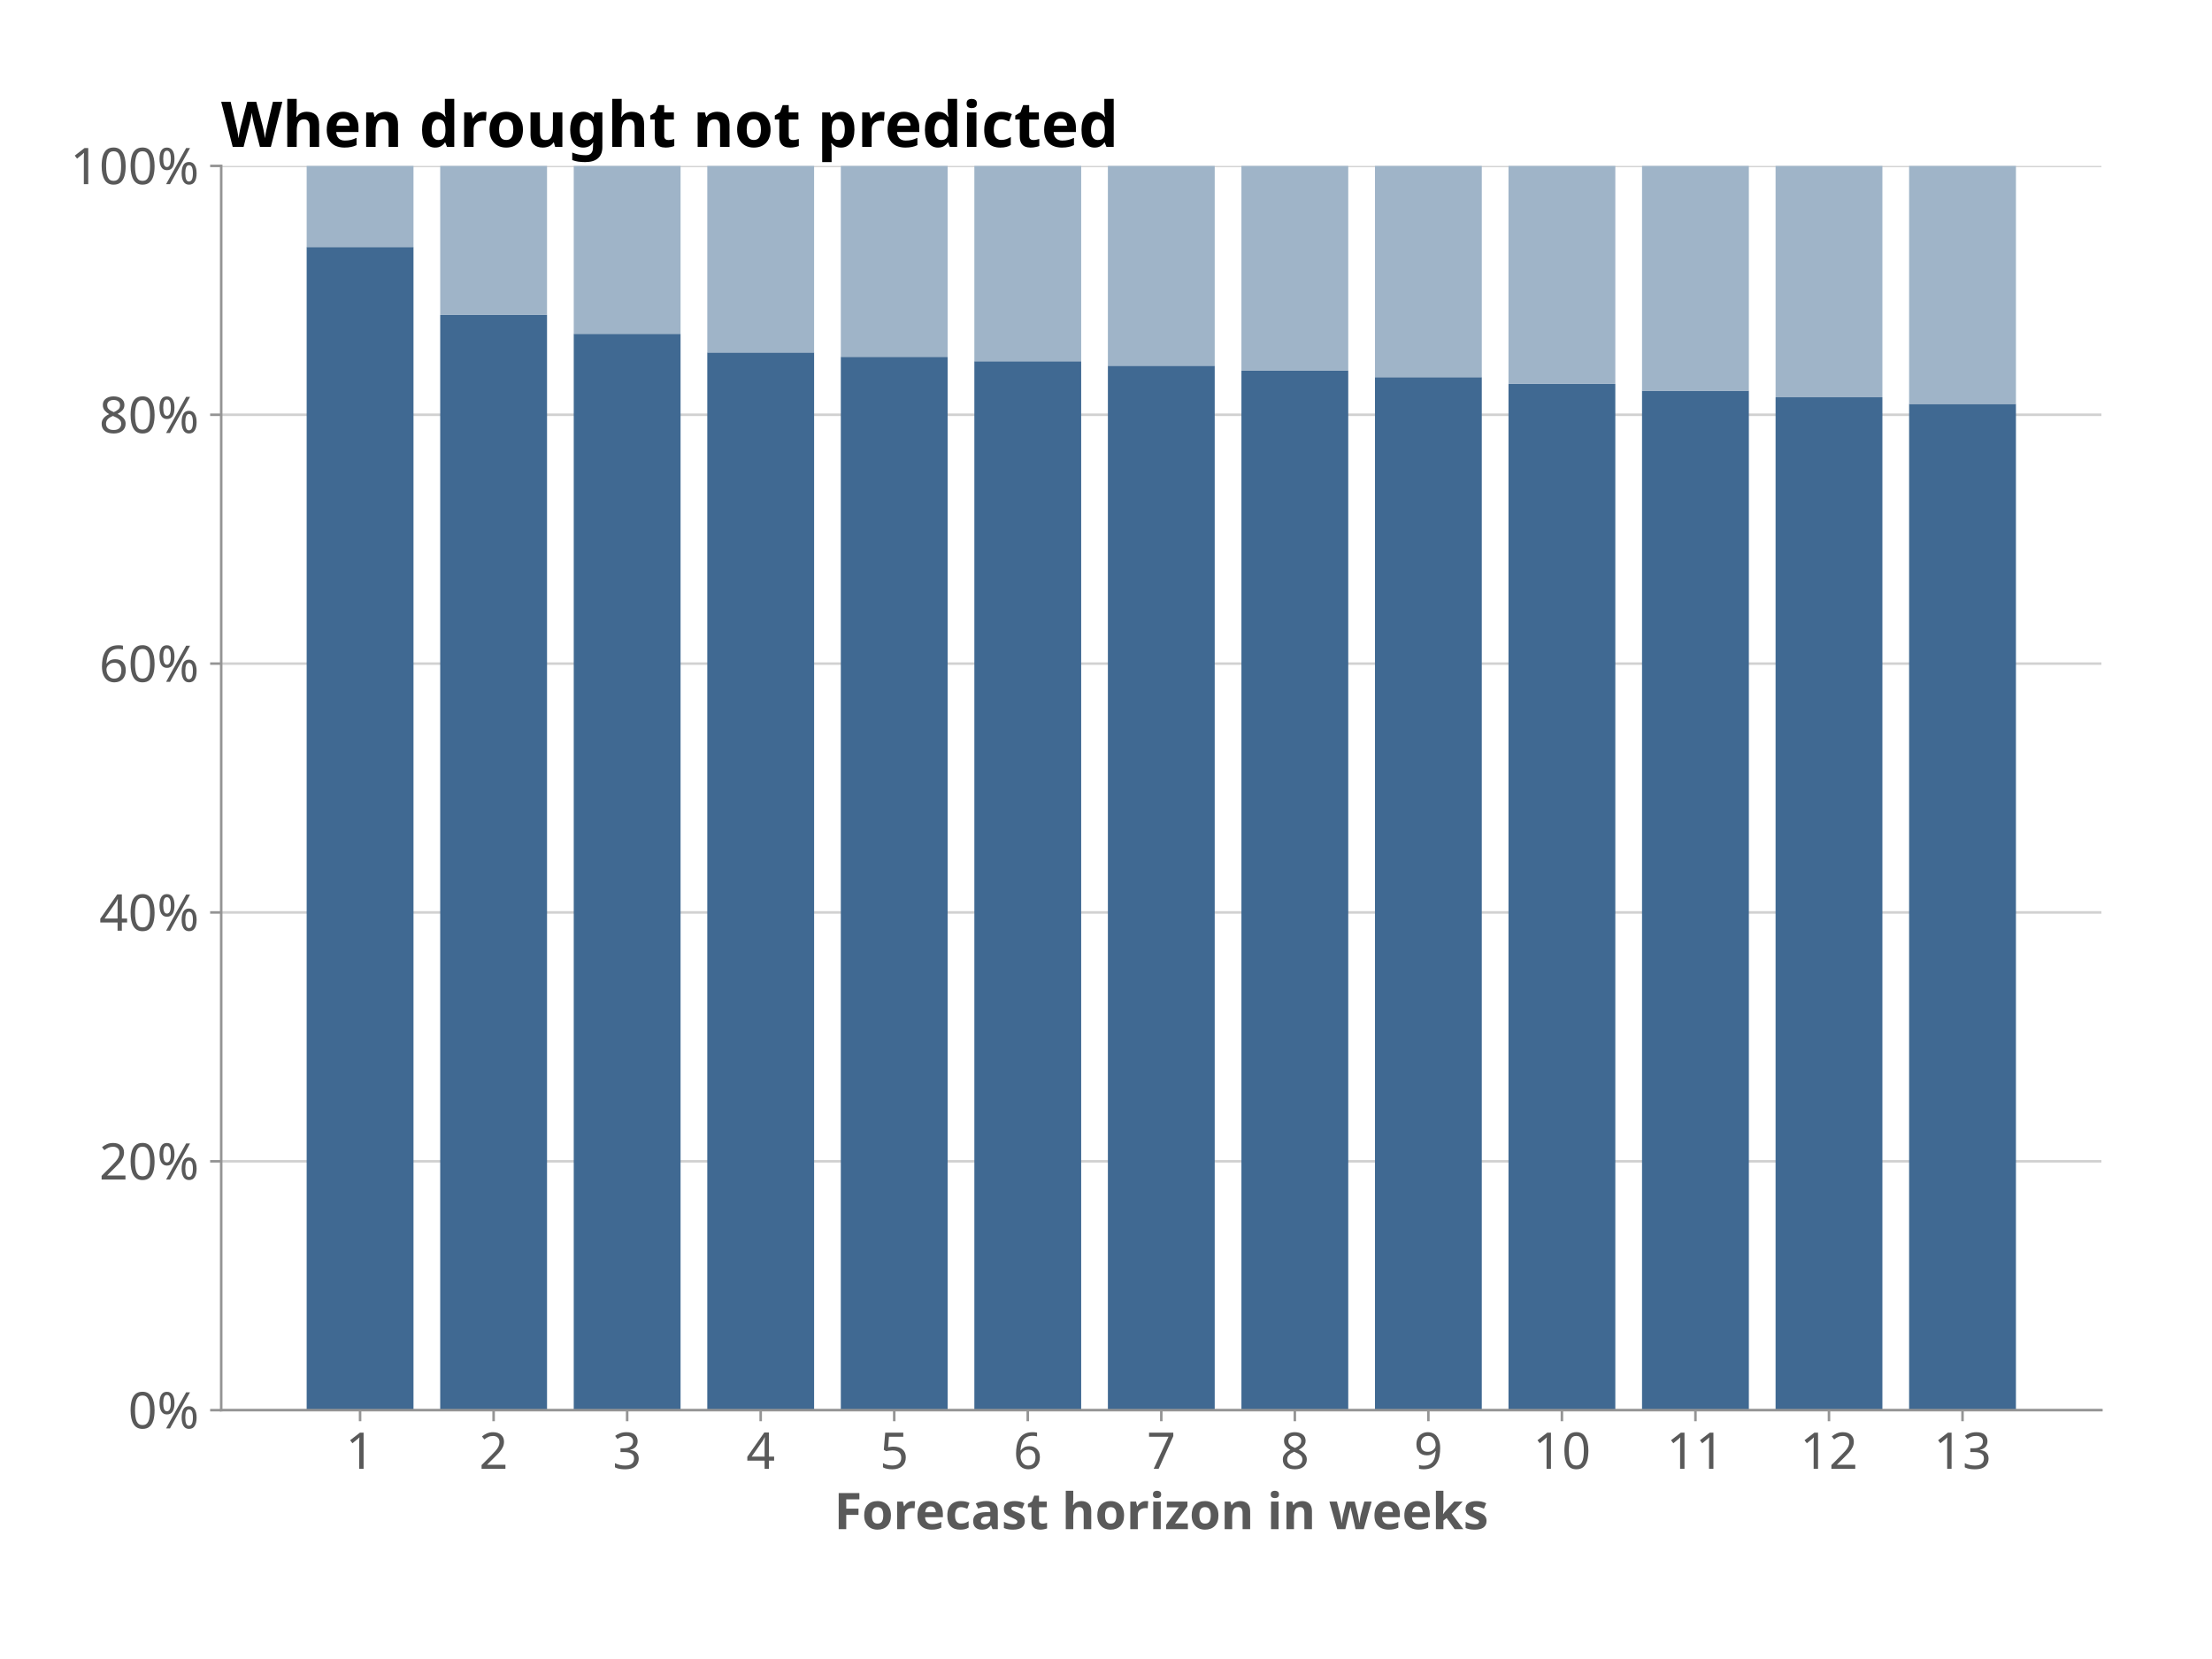
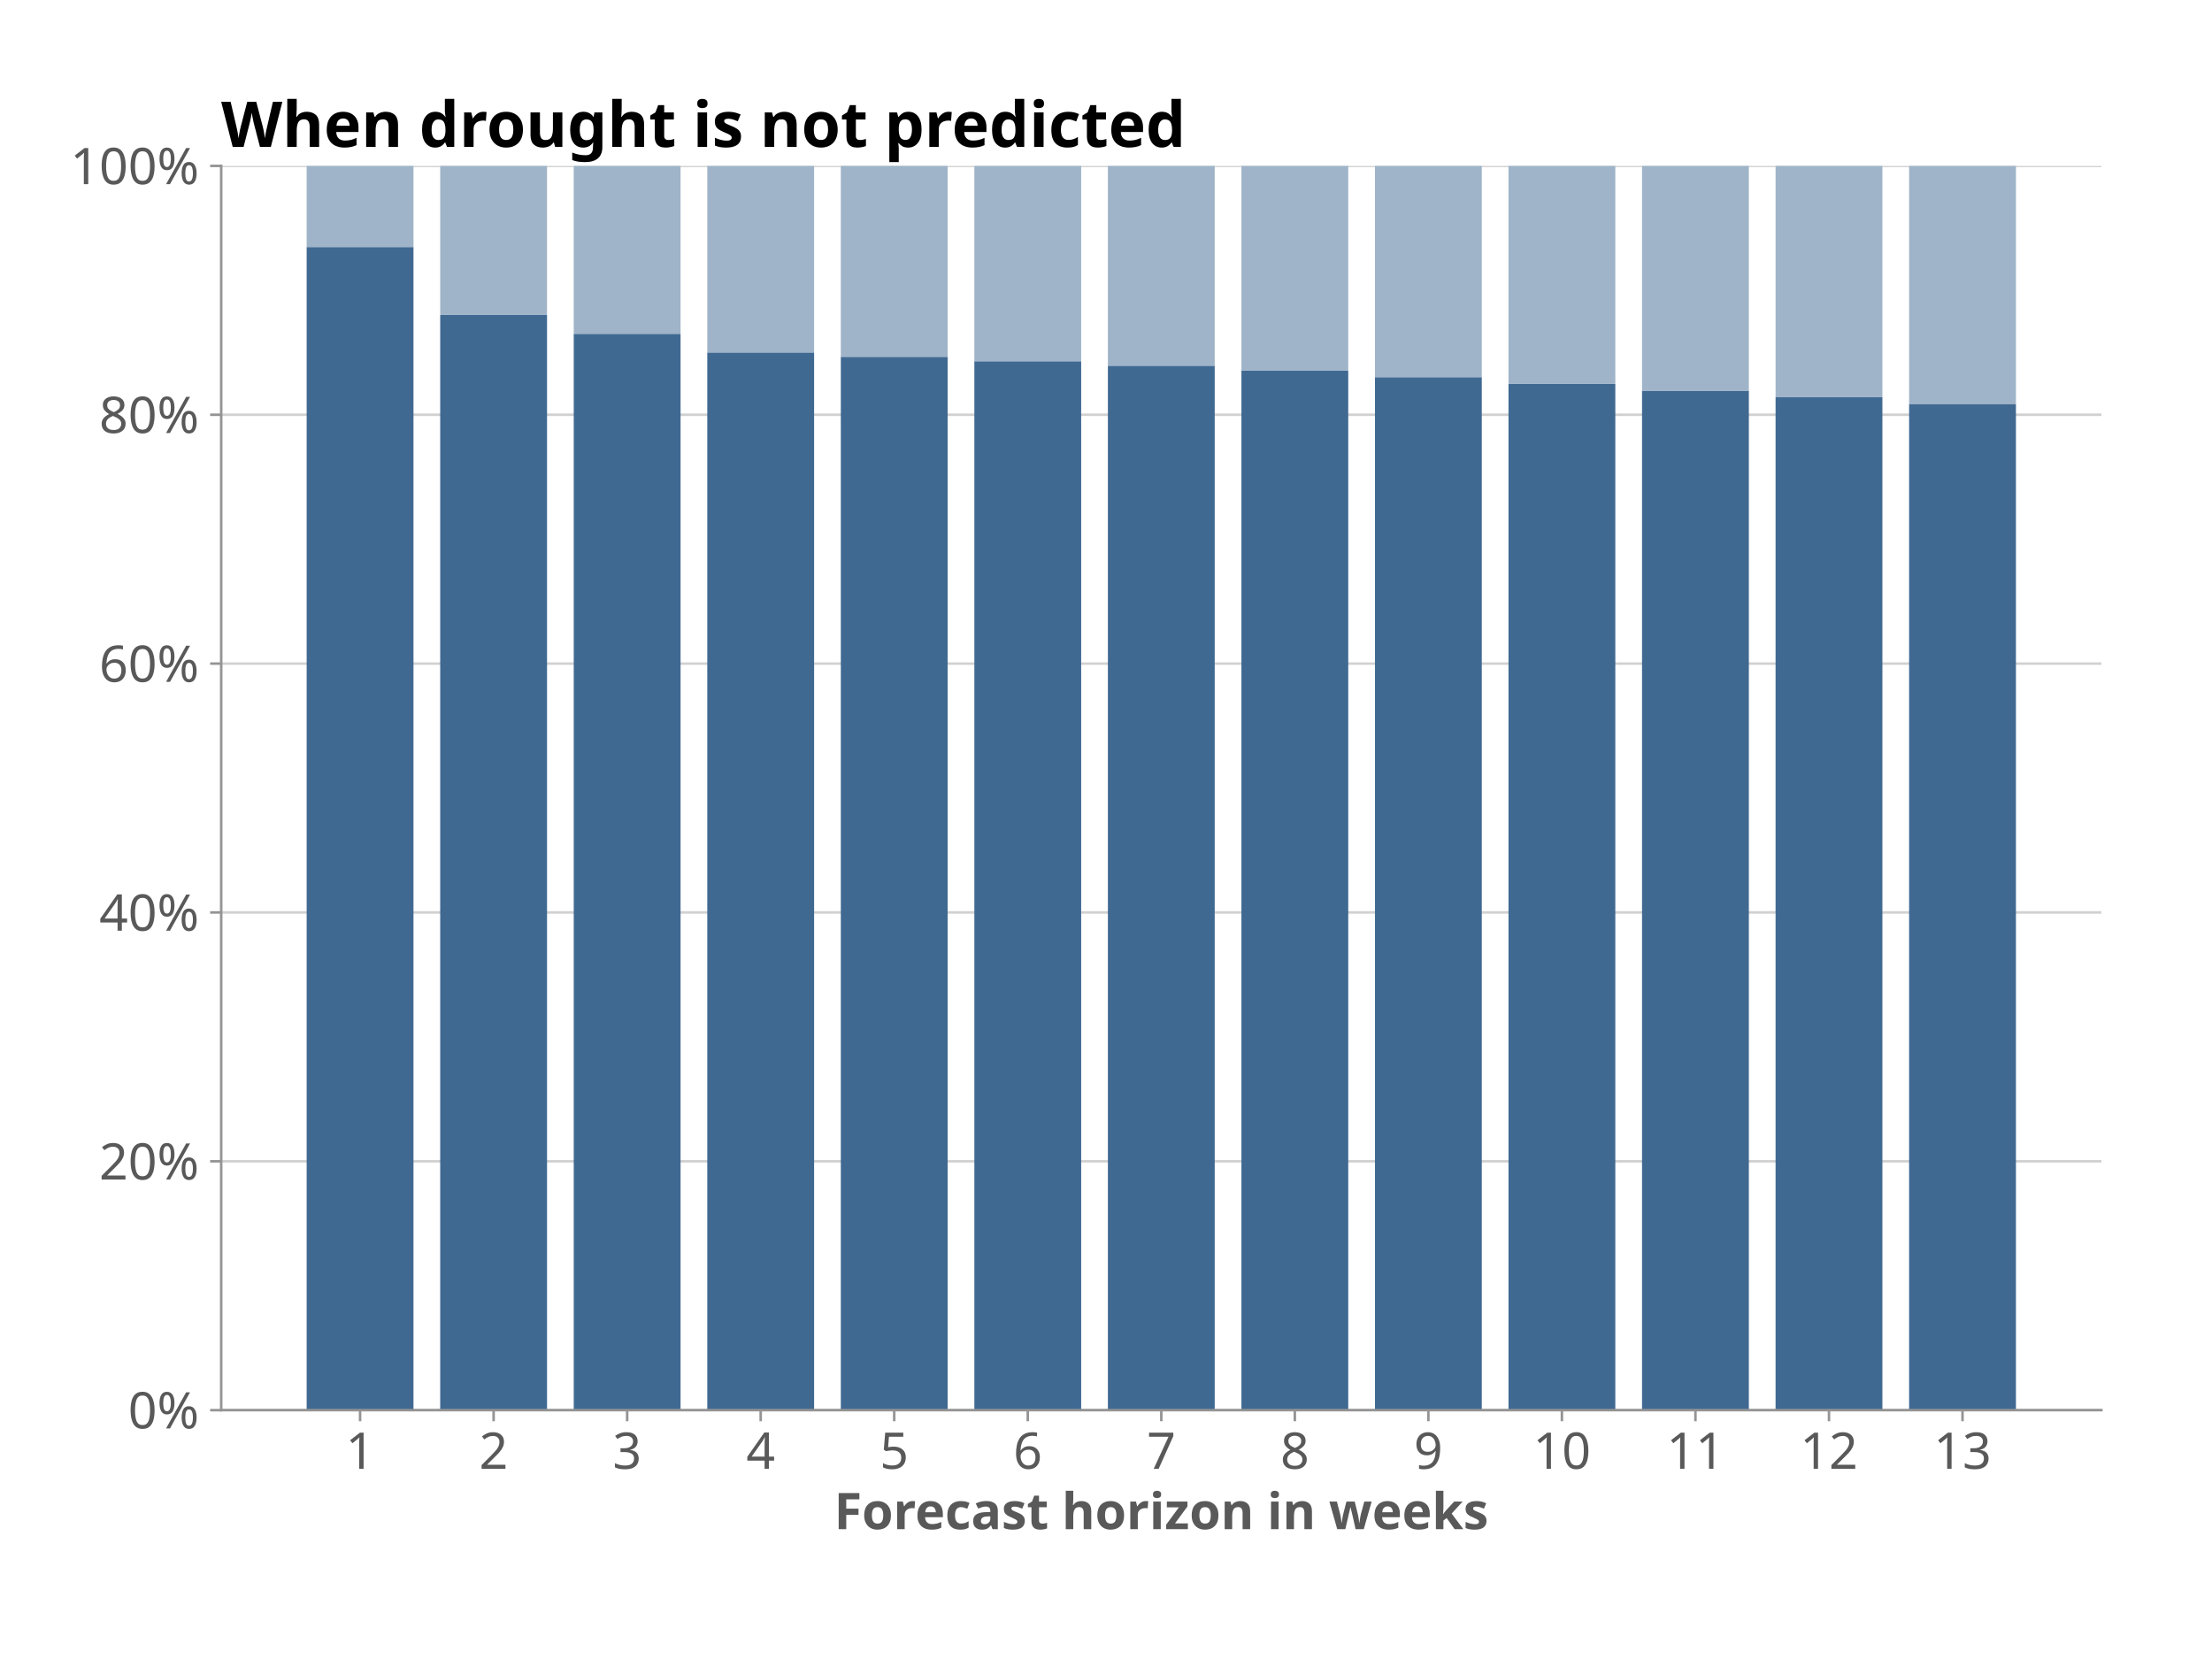
<svg xmlns="http://www.w3.org/2000/svg" xmlns:xlink="http://www.w3.org/1999/xlink" width="699.84px" height="524.88px" viewBox="0 0 699.84 524.88" version="1.1">
  <defs>
    <style type="text/css">*{stroke-linejoin: round; stroke-linecap: butt}</style>
  </defs>
  <g id="figure-forecast_truefalse_summary-nd">
    <g id="patch_1">
      <path d="M 0 524.88  L 699.84 524.88  L 699.84 0  L 0 0  z " style="fill: #ffffff" />
    </g>
    <g id="axis-forecast_truefalse_summary-nd">
      <g id="patch_2">
        <path d="M 69.984 446.148  L 664.848 446.148  L 664.848 52.488  L 69.984 52.488  z " style="fill: #ffffff" />
      </g>
      <g id="matplotlib.axis_1">
        <g id="xtick_1">
          <g id="line2d_1">
            <defs>
-               <path id="m59a7a58b9d" d="M 0 0  L 0 3.5  " style="stroke: #949494; stroke-width: 0.8" />
+               <path id="m2bd6b51748" d="M 0 0  L 0 3.5  " style="stroke: #949494; stroke-width: 0.8" />
            </defs>
            <g>
-               <use xlink:href="#m59a7a58b9d" x="113.923" y="446.148" style="fill: #949494; stroke: #949494; stroke-width: 0.8" />
+               <use xlink:href="#m2bd6b51748" x="113.923" y="446.148" style="fill: #949494; stroke: #949494; stroke-width: 0.8" />
            </g>
          </g>
          <g id="text_1">
            <text style="font-weight: 300; font-size: 16px; font-family: 'Source Sans 3', sans-serif; text-anchor: middle; fill: #595959" x="113.923" y="464.7" transform="rotate(-0 113.9228 464.7005)">1</text>
          </g>
        </g>
        <g id="xtick_2">
          <g id="line2d_2">
            <g>
-               <use xlink:href="#m59a7a58b9d" x="156.172" y="446.148" style="fill: #949494; stroke: #949494; stroke-width: 0.8" />
+               <use xlink:href="#m2bd6b51748" x="156.172" y="446.148" style="fill: #949494; stroke: #949494; stroke-width: 0.8" />
            </g>
          </g>
          <g id="text_2">
            <text style="font-weight: 300; font-size: 16px; font-family: 'Source Sans 3', sans-serif; text-anchor: middle; fill: #595959" x="156.172" y="464.7" transform="rotate(-0 156.1717 464.7005)">2</text>
          </g>
        </g>
        <g id="xtick_3">
          <g id="line2d_3">
            <g>
-               <use xlink:href="#m59a7a58b9d" x="198.421" y="446.148" style="fill: #949494; stroke: #949494; stroke-width: 0.8" />
+               <use xlink:href="#m2bd6b51748" x="198.421" y="446.148" style="fill: #949494; stroke: #949494; stroke-width: 0.8" />
            </g>
          </g>
          <g id="text_3">
            <text style="font-weight: 300; font-size: 16px; font-family: 'Source Sans 3', sans-serif; text-anchor: middle; fill: #595959" x="198.421" y="464.7" transform="rotate(-0 198.4205 464.7005)">3</text>
          </g>
        </g>
        <g id="xtick_4">
          <g id="line2d_4">
            <g>
-               <use xlink:href="#m59a7a58b9d" x="240.669" y="446.148" style="fill: #949494; stroke: #949494; stroke-width: 0.8" />
+               <use xlink:href="#m2bd6b51748" x="240.669" y="446.148" style="fill: #949494; stroke: #949494; stroke-width: 0.8" />
            </g>
          </g>
          <g id="text_4">
            <text style="font-weight: 300; font-size: 16px; font-family: 'Source Sans 3', sans-serif; text-anchor: middle; fill: #595959" x="240.669" y="464.7" transform="rotate(-0 240.6694 464.7005)">4</text>
          </g>
        </g>
        <g id="xtick_5">
          <g id="line2d_5">
            <g>
-               <use xlink:href="#m59a7a58b9d" x="282.918" y="446.148" style="fill: #949494; stroke: #949494; stroke-width: 0.8" />
+               <use xlink:href="#m2bd6b51748" x="282.918" y="446.148" style="fill: #949494; stroke: #949494; stroke-width: 0.8" />
            </g>
          </g>
          <g id="text_5">
            <text style="font-weight: 300; font-size: 16px; font-family: 'Source Sans 3', sans-serif; text-anchor: middle; fill: #595959" x="282.918" y="464.7" transform="rotate(-0 282.9183 464.7005)">5</text>
          </g>
        </g>
        <g id="xtick_6">
          <g id="line2d_6">
            <g>
-               <use xlink:href="#m59a7a58b9d" x="325.167" y="446.148" style="fill: #949494; stroke: #949494; stroke-width: 0.8" />
+               <use xlink:href="#m2bd6b51748" x="325.167" y="446.148" style="fill: #949494; stroke: #949494; stroke-width: 0.8" />
            </g>
          </g>
          <g id="text_6">
            <text style="font-weight: 300; font-size: 16px; font-family: 'Source Sans 3', sans-serif; text-anchor: middle; fill: #595959" x="325.167" y="464.7" transform="rotate(-0 325.1671 464.7005)">6</text>
          </g>
        </g>
        <g id="xtick_7">
          <g id="line2d_7">
            <g>
-               <use xlink:href="#m59a7a58b9d" x="367.416" y="446.148" style="fill: #949494; stroke: #949494; stroke-width: 0.8" />
+               <use xlink:href="#m2bd6b51748" x="367.416" y="446.148" style="fill: #949494; stroke: #949494; stroke-width: 0.8" />
            </g>
          </g>
          <g id="text_7">
            <text style="font-weight: 300; font-size: 16px; font-family: 'Source Sans 3', sans-serif; text-anchor: middle; fill: #595959" x="367.416" y="464.7" transform="rotate(-0 367.416 464.7005)">7</text>
          </g>
        </g>
        <g id="xtick_8">
          <g id="line2d_8">
            <g>
-               <use xlink:href="#m59a7a58b9d" x="409.665" y="446.148" style="fill: #949494; stroke: #949494; stroke-width: 0.8" />
+               <use xlink:href="#m2bd6b51748" x="409.665" y="446.148" style="fill: #949494; stroke: #949494; stroke-width: 0.8" />
            </g>
          </g>
          <g id="text_8">
            <text style="font-weight: 300; font-size: 16px; font-family: 'Source Sans 3', sans-serif; text-anchor: middle; fill: #595959" x="409.665" y="464.7" transform="rotate(-0 409.6649 464.7005)">8</text>
          </g>
        </g>
        <g id="xtick_9">
          <g id="line2d_9">
            <g>
-               <use xlink:href="#m59a7a58b9d" x="451.914" y="446.148" style="fill: #949494; stroke: #949494; stroke-width: 0.8" />
+               <use xlink:href="#m2bd6b51748" x="451.914" y="446.148" style="fill: #949494; stroke: #949494; stroke-width: 0.8" />
            </g>
          </g>
          <g id="text_9">
            <text style="font-weight: 300; font-size: 16px; font-family: 'Source Sans 3', sans-serif; text-anchor: middle; fill: #595959" x="451.914" y="464.7" transform="rotate(-0 451.9137 464.7005)">9</text>
          </g>
        </g>
        <g id="xtick_10">
          <g id="line2d_10">
            <g>
-               <use xlink:href="#m59a7a58b9d" x="494.163" y="446.148" style="fill: #949494; stroke: #949494; stroke-width: 0.8" />
+               <use xlink:href="#m2bd6b51748" x="494.163" y="446.148" style="fill: #949494; stroke: #949494; stroke-width: 0.8" />
            </g>
          </g>
          <g id="text_10">
            <text style="font-weight: 300; font-size: 16px; font-family: 'Source Sans 3', sans-serif; text-anchor: middle; fill: #595959" x="494.163" y="464.7" transform="rotate(-0 494.1626 464.7005)">10</text>
          </g>
        </g>
        <g id="xtick_11">
          <g id="line2d_11">
            <g>
-               <use xlink:href="#m59a7a58b9d" x="536.411" y="446.148" style="fill: #949494; stroke: #949494; stroke-width: 0.8" />
+               <use xlink:href="#m2bd6b51748" x="536.411" y="446.148" style="fill: #949494; stroke: #949494; stroke-width: 0.8" />
            </g>
          </g>
          <g id="text_11">
            <text style="font-weight: 300; font-size: 16px; font-family: 'Source Sans 3', sans-serif; text-anchor: middle; fill: #595959" x="536.411" y="464.7" transform="rotate(-0 536.4115 464.7005)">11</text>
          </g>
        </g>
        <g id="xtick_12">
          <g id="line2d_12">
            <g>
-               <use xlink:href="#m59a7a58b9d" x="578.66" y="446.148" style="fill: #949494; stroke: #949494; stroke-width: 0.8" />
+               <use xlink:href="#m2bd6b51748" x="578.66" y="446.148" style="fill: #949494; stroke: #949494; stroke-width: 0.8" />
            </g>
          </g>
          <g id="text_12">
            <text style="font-weight: 300; font-size: 16px; font-family: 'Source Sans 3', sans-serif; text-anchor: middle; fill: #595959" x="578.66" y="464.7" transform="rotate(-0 578.6603 464.7005)">12</text>
          </g>
        </g>
        <g id="xtick_13">
          <g id="line2d_13">
            <g>
-               <use xlink:href="#m59a7a58b9d" x="620.909" y="446.148" style="fill: #949494; stroke: #949494; stroke-width: 0.8" />
+               <use xlink:href="#m2bd6b51748" x="620.909" y="446.148" style="fill: #949494; stroke: #949494; stroke-width: 0.8" />
            </g>
          </g>
          <g id="text_13">
            <text style="font-weight: 300; font-size: 16px; font-family: 'Source Sans 3', sans-serif; text-anchor: middle; fill: #595959" x="620.909" y="464.7" transform="rotate(-0 620.9092 464.7005)">13</text>
          </g>
        </g>
        <g id="text_14">
          <text style="font-weight: 600; font-size: 16px; font-family: 'Source Sans 3', sans-serif; text-anchor: middle; fill: #595959" x="367.416" y="483.805" transform="rotate(-0 367.416 483.8055)">Forecast horizon in weeks</text>
        </g>
      </g>
      <g id="matplotlib.axis_2">
        <g id="ytick_1">
          <g id="line2d_14">
-             <path d="M 69.984 446.148  L 664.848 446.148  " clip-path="url(#p3375820745)" style="fill: none; stroke: #d1d1d1; stroke-width: 0.8; stroke-linecap: square" />
+             <path d="M 69.984 446.148  L 664.848 446.148  " clip-path="url(#pca21423309)" style="fill: none; stroke: #d1d1d1; stroke-width: 0.8; stroke-linecap: square" />
          </g>
          <g id="line2d_15">
            <defs>
-               <path id="m84088cd3fb" d="M 0 0  L -3.5 0  " style="stroke: #949494; stroke-width: 0.8" />
+               <path id="m1ad905fcbc" d="M 0 0  L -3.5 0  " style="stroke: #949494; stroke-width: 0.8" />
            </defs>
            <g>
-               <use xlink:href="#m84088cd3fb" x="69.984" y="446.148" style="fill: #949494; stroke: #949494; stroke-width: 0.8" />
+               <use xlink:href="#m1ad905fcbc" x="69.984" y="446.148" style="fill: #949494; stroke: #949494; stroke-width: 0.8" />
            </g>
          </g>
          <g id="text_15">
            <text style="font-weight: 300; font-size: 16px; font-family: 'Source Sans 3', sans-serif; text-anchor: end; fill: #595959" x="62.984" y="451.924" transform="rotate(-0 62.984 451.9242)">0%</text>
          </g>
        </g>
        <g id="ytick_2">
          <g id="line2d_16">
-             <path d="M 69.984 367.416  L 664.848 367.416  " clip-path="url(#p3375820745)" style="fill: none; stroke: #d1d1d1; stroke-width: 0.8; stroke-linecap: square" />
+             <path d="M 69.984 367.416  L 664.848 367.416  " clip-path="url(#pca21423309)" style="fill: none; stroke: #d1d1d1; stroke-width: 0.8; stroke-linecap: square" />
          </g>
          <g id="line2d_17">
            <g>
-               <use xlink:href="#m84088cd3fb" x="69.984" y="367.416" style="fill: #949494; stroke: #949494; stroke-width: 0.8" />
+               <use xlink:href="#m1ad905fcbc" x="69.984" y="367.416" style="fill: #949494; stroke: #949494; stroke-width: 0.8" />
            </g>
          </g>
          <g id="text_16">
            <text style="font-weight: 300; font-size: 16px; font-family: 'Source Sans 3', sans-serif; text-anchor: end; fill: #595959" x="62.984" y="373.192" transform="rotate(-0 62.984 373.1923)">20%</text>
          </g>
        </g>
        <g id="ytick_3">
          <g id="line2d_18">
-             <path d="M 69.984 288.684  L 664.848 288.684  " clip-path="url(#p3375820745)" style="fill: none; stroke: #d1d1d1; stroke-width: 0.8; stroke-linecap: square" />
+             <path d="M 69.984 288.684  L 664.848 288.684  " clip-path="url(#pca21423309)" style="fill: none; stroke: #d1d1d1; stroke-width: 0.8; stroke-linecap: square" />
          </g>
          <g id="line2d_19">
            <g>
-               <use xlink:href="#m84088cd3fb" x="69.984" y="288.684" style="fill: #949494; stroke: #949494; stroke-width: 0.8" />
+               <use xlink:href="#m1ad905fcbc" x="69.984" y="288.684" style="fill: #949494; stroke: #949494; stroke-width: 0.8" />
            </g>
          </g>
          <g id="text_17">
            <text style="font-weight: 300; font-size: 16px; font-family: 'Source Sans 3', sans-serif; text-anchor: end; fill: #595959" x="62.984" y="294.46" transform="rotate(-0 62.984 294.4602)">40%</text>
          </g>
        </g>
        <g id="ytick_4">
          <g id="line2d_20">
-             <path d="M 69.984 209.952  L 664.848 209.952  " clip-path="url(#p3375820745)" style="fill: none; stroke: #d1d1d1; stroke-width: 0.8; stroke-linecap: square" />
+             <path d="M 69.984 209.952  L 664.848 209.952  " clip-path="url(#pca21423309)" style="fill: none; stroke: #d1d1d1; stroke-width: 0.8; stroke-linecap: square" />
          </g>
          <g id="line2d_21">
            <g>
-               <use xlink:href="#m84088cd3fb" x="69.984" y="209.952" style="fill: #949494; stroke: #949494; stroke-width: 0.8" />
+               <use xlink:href="#m1ad905fcbc" x="69.984" y="209.952" style="fill: #949494; stroke: #949494; stroke-width: 0.8" />
            </g>
          </g>
          <g id="text_18">
            <text style="font-weight: 300; font-size: 16px; font-family: 'Source Sans 3', sans-serif; text-anchor: end; fill: #595959" x="62.984" y="215.728" transform="rotate(-0 62.984 215.7283)">60%</text>
          </g>
        </g>
        <g id="ytick_5">
          <g id="line2d_22">
-             <path d="M 69.984 131.22  L 664.848 131.22  " clip-path="url(#p3375820745)" style="fill: none; stroke: #d1d1d1; stroke-width: 0.8; stroke-linecap: square" />
+             <path d="M 69.984 131.22  L 664.848 131.22  " clip-path="url(#pca21423309)" style="fill: none; stroke: #d1d1d1; stroke-width: 0.8; stroke-linecap: square" />
          </g>
          <g id="line2d_23">
            <g>
-               <use xlink:href="#m84088cd3fb" x="69.984" y="131.22" style="fill: #949494; stroke: #949494; stroke-width: 0.8" />
+               <use xlink:href="#m1ad905fcbc" x="69.984" y="131.22" style="fill: #949494; stroke: #949494; stroke-width: 0.8" />
            </g>
          </g>
          <g id="text_19">
            <text style="font-weight: 300; font-size: 16px; font-family: 'Source Sans 3', sans-serif; text-anchor: end; fill: #595959" x="62.984" y="136.996" transform="rotate(-0 62.984 136.9963)">80%</text>
          </g>
        </g>
        <g id="ytick_6">
          <g id="line2d_24">
-             <path d="M 69.984 52.488  L 664.848 52.488  " clip-path="url(#p3375820745)" style="fill: none; stroke: #d1d1d1; stroke-width: 0.8; stroke-linecap: square" />
+             <path d="M 69.984 52.488  L 664.848 52.488  " clip-path="url(#pca21423309)" style="fill: none; stroke: #d1d1d1; stroke-width: 0.8; stroke-linecap: square" />
          </g>
          <g id="line2d_25">
            <g>
-               <use xlink:href="#m84088cd3fb" x="69.984" y="52.488" style="fill: #949494; stroke: #949494; stroke-width: 0.8" />
+               <use xlink:href="#m1ad905fcbc" x="69.984" y="52.488" style="fill: #949494; stroke: #949494; stroke-width: 0.8" />
            </g>
          </g>
          <g id="text_20">
            <text style="font-weight: 300; font-size: 16px; font-family: 'Source Sans 3', sans-serif; text-anchor: end; fill: #595959" x="62.984" y="58.264" transform="rotate(-0 62.984 58.26425)">100%</text>
          </g>
        </g>
      </g>
      <g id="FillBetweenPolyCollection_1">
-         <path d="M 97.023 446.148  L 97.023 78.151  L 130.822 78.151  L 130.822 446.148  L 130.822 446.148  L 97.023 446.148  z " clip-path="url(#p3375820745)" style="fill: #406992" />
+         <path d="M 97.023 446.148  L 97.023 78.151  L 130.822 78.151  L 130.822 446.148  L 130.822 446.148  L 97.023 446.148  z " clip-path="url(#pca21423309)" style="fill: #406992" />
      </g>
      <g id="FillBetweenPolyCollection_2">
-         <path d="M 97.023 52.488  L 97.023 78.151  L 130.822 78.151  L 130.822 52.488  L 130.822 52.488  L 97.023 52.488  z " clip-path="url(#p3375820745)" style="fill: #9fb4c8" />
+         <path d="M 97.023 52.488  L 97.023 78.151  L 130.822 78.151  L 130.822 52.488  L 130.822 52.488  L 97.023 52.488  z " clip-path="url(#pca21423309)" style="fill: #9fb4c8" />
      </g>
      <g id="FillBetweenPolyCollection_3">
-         <path d="M 139.272 446.148  L 139.272 99.641  L 173.071 99.641  L 173.071 446.148  L 173.071 446.148  L 139.272 446.148  z " clip-path="url(#p3375820745)" style="fill: #406992" />
+         <path d="M 139.272 446.148  L 139.272 99.641  L 173.071 99.641  L 173.071 446.148  L 173.071 446.148  L 139.272 446.148  z " clip-path="url(#pca21423309)" style="fill: #406992" />
      </g>
      <g id="FillBetweenPolyCollection_4">
-         <path d="M 139.272 52.488  L 139.272 99.641  L 173.071 99.641  L 173.071 52.488  L 173.071 52.488  L 139.272 52.488  z " clip-path="url(#p3375820745)" style="fill: #9fb4c8" />
+         <path d="M 139.272 52.488  L 139.272 99.641  L 173.071 99.641  L 173.071 52.488  L 173.071 52.488  L 139.272 52.488  z " clip-path="url(#pca21423309)" style="fill: #9fb4c8" />
      </g>
      <g id="FillBetweenPolyCollection_5">
-         <path d="M 181.521 446.148  L 181.521 105.611  L 215.32 105.611  L 215.32 446.148  L 215.32 446.148  L 181.521 446.148  z " clip-path="url(#p3375820745)" style="fill: #406992" />
+         <path d="M 181.521 446.148  L 181.521 105.611  L 215.32 105.611  L 215.32 446.148  L 215.32 446.148  L 181.521 446.148  z " clip-path="url(#pca21423309)" style="fill: #406992" />
      </g>
      <g id="FillBetweenPolyCollection_6">
-         <path d="M 181.521 52.488  L 181.521 105.611  L 215.32 105.611  L 215.32 52.488  L 215.32 52.488  L 181.521 52.488  z " clip-path="url(#p3375820745)" style="fill: #9fb4c8" />
+         <path d="M 181.521 52.488  L 181.521 105.611  L 215.32 105.611  L 215.32 52.488  L 215.32 52.488  L 181.521 52.488  z " clip-path="url(#pca21423309)" style="fill: #9fb4c8" />
      </g>
      <g id="FillBetweenPolyCollection_7">
-         <path d="M 223.77 446.148  L 223.77 111.509  L 257.569 111.509  L 257.569 446.148  L 257.569 446.148  L 223.77 446.148  z " clip-path="url(#p3375820745)" style="fill: #406992" />
+         <path d="M 223.77 446.148  L 223.77 111.509  L 257.569 111.509  L 257.569 446.148  L 257.569 446.148  L 223.77 446.148  z " clip-path="url(#pca21423309)" style="fill: #406992" />
      </g>
      <g id="FillBetweenPolyCollection_8">
-         <path d="M 223.77 52.488  L 223.77 111.509  L 257.569 111.509  L 257.569 52.488  L 257.569 52.488  L 223.77 52.488  z " clip-path="url(#p3375820745)" style="fill: #9fb4c8" />
+         <path d="M 223.77 52.488  L 223.77 111.509  L 257.569 111.509  L 257.569 52.488  L 257.569 52.488  L 223.77 52.488  z " clip-path="url(#pca21423309)" style="fill: #9fb4c8" />
      </g>
      <g id="FillBetweenPolyCollection_9">
-         <path d="M 266.019 446.148  L 266.019 112.881  L 299.818 112.881  L 299.818 446.148  L 299.818 446.148  L 266.019 446.148  z " clip-path="url(#p3375820745)" style="fill: #406992" />
+         <path d="M 266.019 446.148  L 266.019 112.881  L 299.818 112.881  L 299.818 446.148  L 299.818 446.148  L 266.019 446.148  z " clip-path="url(#pca21423309)" style="fill: #406992" />
      </g>
      <g id="FillBetweenPolyCollection_10">
-         <path d="M 266.019 52.488  L 266.019 112.881  L 299.818 112.881  L 299.818 52.488  L 299.818 52.488  L 266.019 52.488  z " clip-path="url(#p3375820745)" style="fill: #9fb4c8" />
+         <path d="M 266.019 52.488  L 266.019 112.881  L 299.818 112.881  L 299.818 52.488  L 299.818 52.488  L 266.019 52.488  z " clip-path="url(#pca21423309)" style="fill: #9fb4c8" />
      </g>
      <g id="FillBetweenPolyCollection_11">
-         <path d="M 308.268 446.148  L 308.268 114.282  L 342.067 114.282  L 342.067 446.148  L 342.067 446.148  L 308.268 446.148  z " clip-path="url(#p3375820745)" style="fill: #406992" />
+         <path d="M 308.268 446.148  L 308.268 114.282  L 342.067 114.282  L 342.067 446.148  L 342.067 446.148  L 308.268 446.148  z " clip-path="url(#pca21423309)" style="fill: #406992" />
      </g>
      <g id="FillBetweenPolyCollection_12">
-         <path d="M 308.268 52.488  L 308.268 114.282  L 342.067 114.282  L 342.067 52.488  L 342.067 52.488  L 308.268 52.488  z " clip-path="url(#p3375820745)" style="fill: #9fb4c8" />
+         <path d="M 308.268 52.488  L 308.268 114.282  L 342.067 114.282  L 342.067 52.488  L 342.067 52.488  L 308.268 52.488  z " clip-path="url(#pca21423309)" style="fill: #9fb4c8" />
      </g>
      <g id="FillBetweenPolyCollection_13">
-         <path d="M 350.516 446.148  L 350.516 115.712  L 384.316 115.712  L 384.316 446.148  L 384.316 446.148  L 350.516 446.148  z " clip-path="url(#p3375820745)" style="fill: #406992" />
+         <path d="M 350.516 446.148  L 350.516 115.712  L 384.316 115.712  L 384.316 446.148  L 384.316 446.148  L 350.516 446.148  z " clip-path="url(#pca21423309)" style="fill: #406992" />
      </g>
      <g id="FillBetweenPolyCollection_14">
-         <path d="M 350.516 52.488  L 350.516 115.712  L 384.316 115.712  L 384.316 52.488  L 384.316 52.488  L 350.516 52.488  z " clip-path="url(#p3375820745)" style="fill: #9fb4c8" />
+         <path d="M 350.516 52.488  L 350.516 115.712  L 384.316 115.712  L 384.316 52.488  L 384.316 52.488  L 350.516 52.488  z " clip-path="url(#pca21423309)" style="fill: #9fb4c8" />
      </g>
      <g id="FillBetweenPolyCollection_15">
-         <path d="M 392.765 446.148  L 392.765 117.173  L 426.564 117.173  L 426.564 446.148  L 426.564 446.148  L 392.765 446.148  z " clip-path="url(#p3375820745)" style="fill: #406992" />
+         <path d="M 392.765 446.148  L 392.765 117.173  L 426.564 117.173  L 426.564 446.148  L 426.564 446.148  L 392.765 446.148  z " clip-path="url(#pca21423309)" style="fill: #406992" />
      </g>
      <g id="FillBetweenPolyCollection_16">
-         <path d="M 392.765 52.488  L 392.765 117.173  L 426.564 117.173  L 426.564 52.488  L 426.564 52.488  L 392.765 52.488  z " clip-path="url(#p3375820745)" style="fill: #9fb4c8" />
+         <path d="M 392.765 52.488  L 392.765 117.173  L 426.564 117.173  L 426.564 52.488  L 426.564 52.488  L 392.765 52.488  z " clip-path="url(#pca21423309)" style="fill: #9fb4c8" />
      </g>
      <g id="FillBetweenPolyCollection_17">
-         <path d="M 435.014 446.148  L 435.014 119.336  L 468.813 119.336  L 468.813 446.148  L 468.813 446.148  L 435.014 446.148  z " clip-path="url(#p3375820745)" style="fill: #406992" />
+         <path d="M 435.014 446.148  L 435.014 119.336  L 468.813 119.336  L 468.813 446.148  L 468.813 446.148  L 435.014 446.148  z " clip-path="url(#pca21423309)" style="fill: #406992" />
      </g>
      <g id="FillBetweenPolyCollection_18">
-         <path d="M 435.014 52.488  L 435.014 119.336  L 468.813 119.336  L 468.813 52.488  L 468.813 52.488  L 435.014 52.488  z " clip-path="url(#p3375820745)" style="fill: #9fb4c8" />
+         <path d="M 435.014 52.488  L 435.014 119.336  L 468.813 119.336  L 468.813 52.488  L 468.813 52.488  L 435.014 52.488  z " clip-path="url(#pca21423309)" style="fill: #9fb4c8" />
      </g>
      <g id="FillBetweenPolyCollection_19">
-         <path d="M 477.263 446.148  L 477.263 121.478  L 511.062 121.478  L 511.062 446.148  L 511.062 446.148  L 477.263 446.148  z " clip-path="url(#p3375820745)" style="fill: #406992" />
+         <path d="M 477.263 446.148  L 477.263 121.478  L 511.062 121.478  L 511.062 446.148  L 511.062 446.148  L 477.263 446.148  z " clip-path="url(#pca21423309)" style="fill: #406992" />
      </g>
      <g id="FillBetweenPolyCollection_20">
-         <path d="M 477.263 52.488  L 477.263 121.478  L 511.062 121.478  L 511.062 52.488  L 511.062 52.488  L 477.263 52.488  z " clip-path="url(#p3375820745)" style="fill: #9fb4c8" />
+         <path d="M 477.263 52.488  L 477.263 121.478  L 511.062 121.478  L 511.062 52.488  L 511.062 52.488  L 477.263 52.488  z " clip-path="url(#pca21423309)" style="fill: #9fb4c8" />
      </g>
      <g id="FillBetweenPolyCollection_21">
-         <path d="M 519.512 446.148  L 519.512 123.598  L 553.311 123.598  L 553.311 446.148  L 553.311 446.148  L 519.512 446.148  z " clip-path="url(#p3375820745)" style="fill: #406992" />
+         <path d="M 519.512 446.148  L 519.512 123.598  L 553.311 123.598  L 553.311 446.148  L 553.311 446.148  L 519.512 446.148  z " clip-path="url(#pca21423309)" style="fill: #406992" />
      </g>
      <g id="FillBetweenPolyCollection_22">
-         <path d="M 519.512 52.488  L 519.512 123.598  L 553.311 123.598  L 553.311 52.488  L 553.311 52.488  L 519.512 52.488  z " clip-path="url(#p3375820745)" style="fill: #9fb4c8" />
+         <path d="M 519.512 52.488  L 519.512 123.598  L 553.311 123.598  L 553.311 52.488  L 553.311 52.488  L 519.512 52.488  z " clip-path="url(#pca21423309)" style="fill: #9fb4c8" />
      </g>
      <g id="FillBetweenPolyCollection_23">
-         <path d="M 561.761 446.148  L 561.761 125.697  L 595.56 125.697  L 595.56 446.148  L 595.56 446.148  L 561.761 446.148  z " clip-path="url(#p3375820745)" style="fill: #406992" />
+         <path d="M 561.761 446.148  L 561.761 125.697  L 595.56 125.697  L 595.56 446.148  L 595.56 446.148  L 561.761 446.148  z " clip-path="url(#pca21423309)" style="fill: #406992" />
      </g>
      <g id="FillBetweenPolyCollection_24">
-         <path d="M 561.761 52.488  L 561.761 125.697  L 595.56 125.697  L 595.56 52.488  L 595.56 52.488  L 561.761 52.488  z " clip-path="url(#p3375820745)" style="fill: #9fb4c8" />
+         <path d="M 561.761 52.488  L 561.761 125.697  L 595.56 125.697  L 595.56 52.488  L 595.56 52.488  L 561.761 52.488  z " clip-path="url(#pca21423309)" style="fill: #9fb4c8" />
      </g>
      <g id="FillBetweenPolyCollection_25">
-         <path d="M 604.01 446.148  L 604.01 127.774  L 637.809 127.774  L 637.809 446.148  L 637.809 446.148  L 604.01 446.148  z " clip-path="url(#p3375820745)" style="fill: #406992" />
+         <path d="M 604.01 446.148  L 604.01 127.774  L 637.809 127.774  L 637.809 446.148  L 637.809 446.148  L 604.01 446.148  z " clip-path="url(#pca21423309)" style="fill: #406992" />
      </g>
      <g id="FillBetweenPolyCollection_26">
-         <path d="M 604.01 52.488  L 604.01 127.774  L 637.809 127.774  L 637.809 52.488  L 637.809 52.488  L 604.01 52.488  z " clip-path="url(#p3375820745)" style="fill: #9fb4c8" />
+         <path d="M 604.01 52.488  L 604.01 127.774  L 637.809 127.774  L 637.809 52.488  L 637.809 52.488  L 604.01 52.488  z " clip-path="url(#pca21423309)" style="fill: #9fb4c8" />
      </g>
      <g id="patch_3">
        <path d="M 69.984 446.148  L 69.984 52.488  " style="fill: none; stroke: #949494; stroke-width: 0.8; stroke-linejoin: miter; stroke-linecap: square" />
      </g>
      <g id="patch_4">
        <path d="M 69.984 446.148  L 664.848 446.148  " style="fill: none; stroke: #949494; stroke-width: 0.8; stroke-linejoin: miter; stroke-linecap: square" />
      </g>
      <g id="text_21">
-         <text style="font-weight: 800; font-size: 20px; font-family: 'Source Sans 3', sans-serif; text-anchor: start" x="69.984" y="46.488" transform="rotate(-0 69.984 46.488)">When drought not predicted</text>
+         <text style="font-weight: 800; font-size: 20px; font-family: 'Source Sans 3', sans-serif; text-anchor: start" x="69.984" y="46.488" transform="rotate(-0 69.984 46.488)">When drought is not predicted</text>
      </g>
    </g>
  </g>
  <defs>
-     <clipPath id="p3375820745">
+     <clipPath id="pca21423309">
      <rect x="69.984" y="52.488" width="594.864" height="393.66" />
    </clipPath>
  </defs>
</svg>
